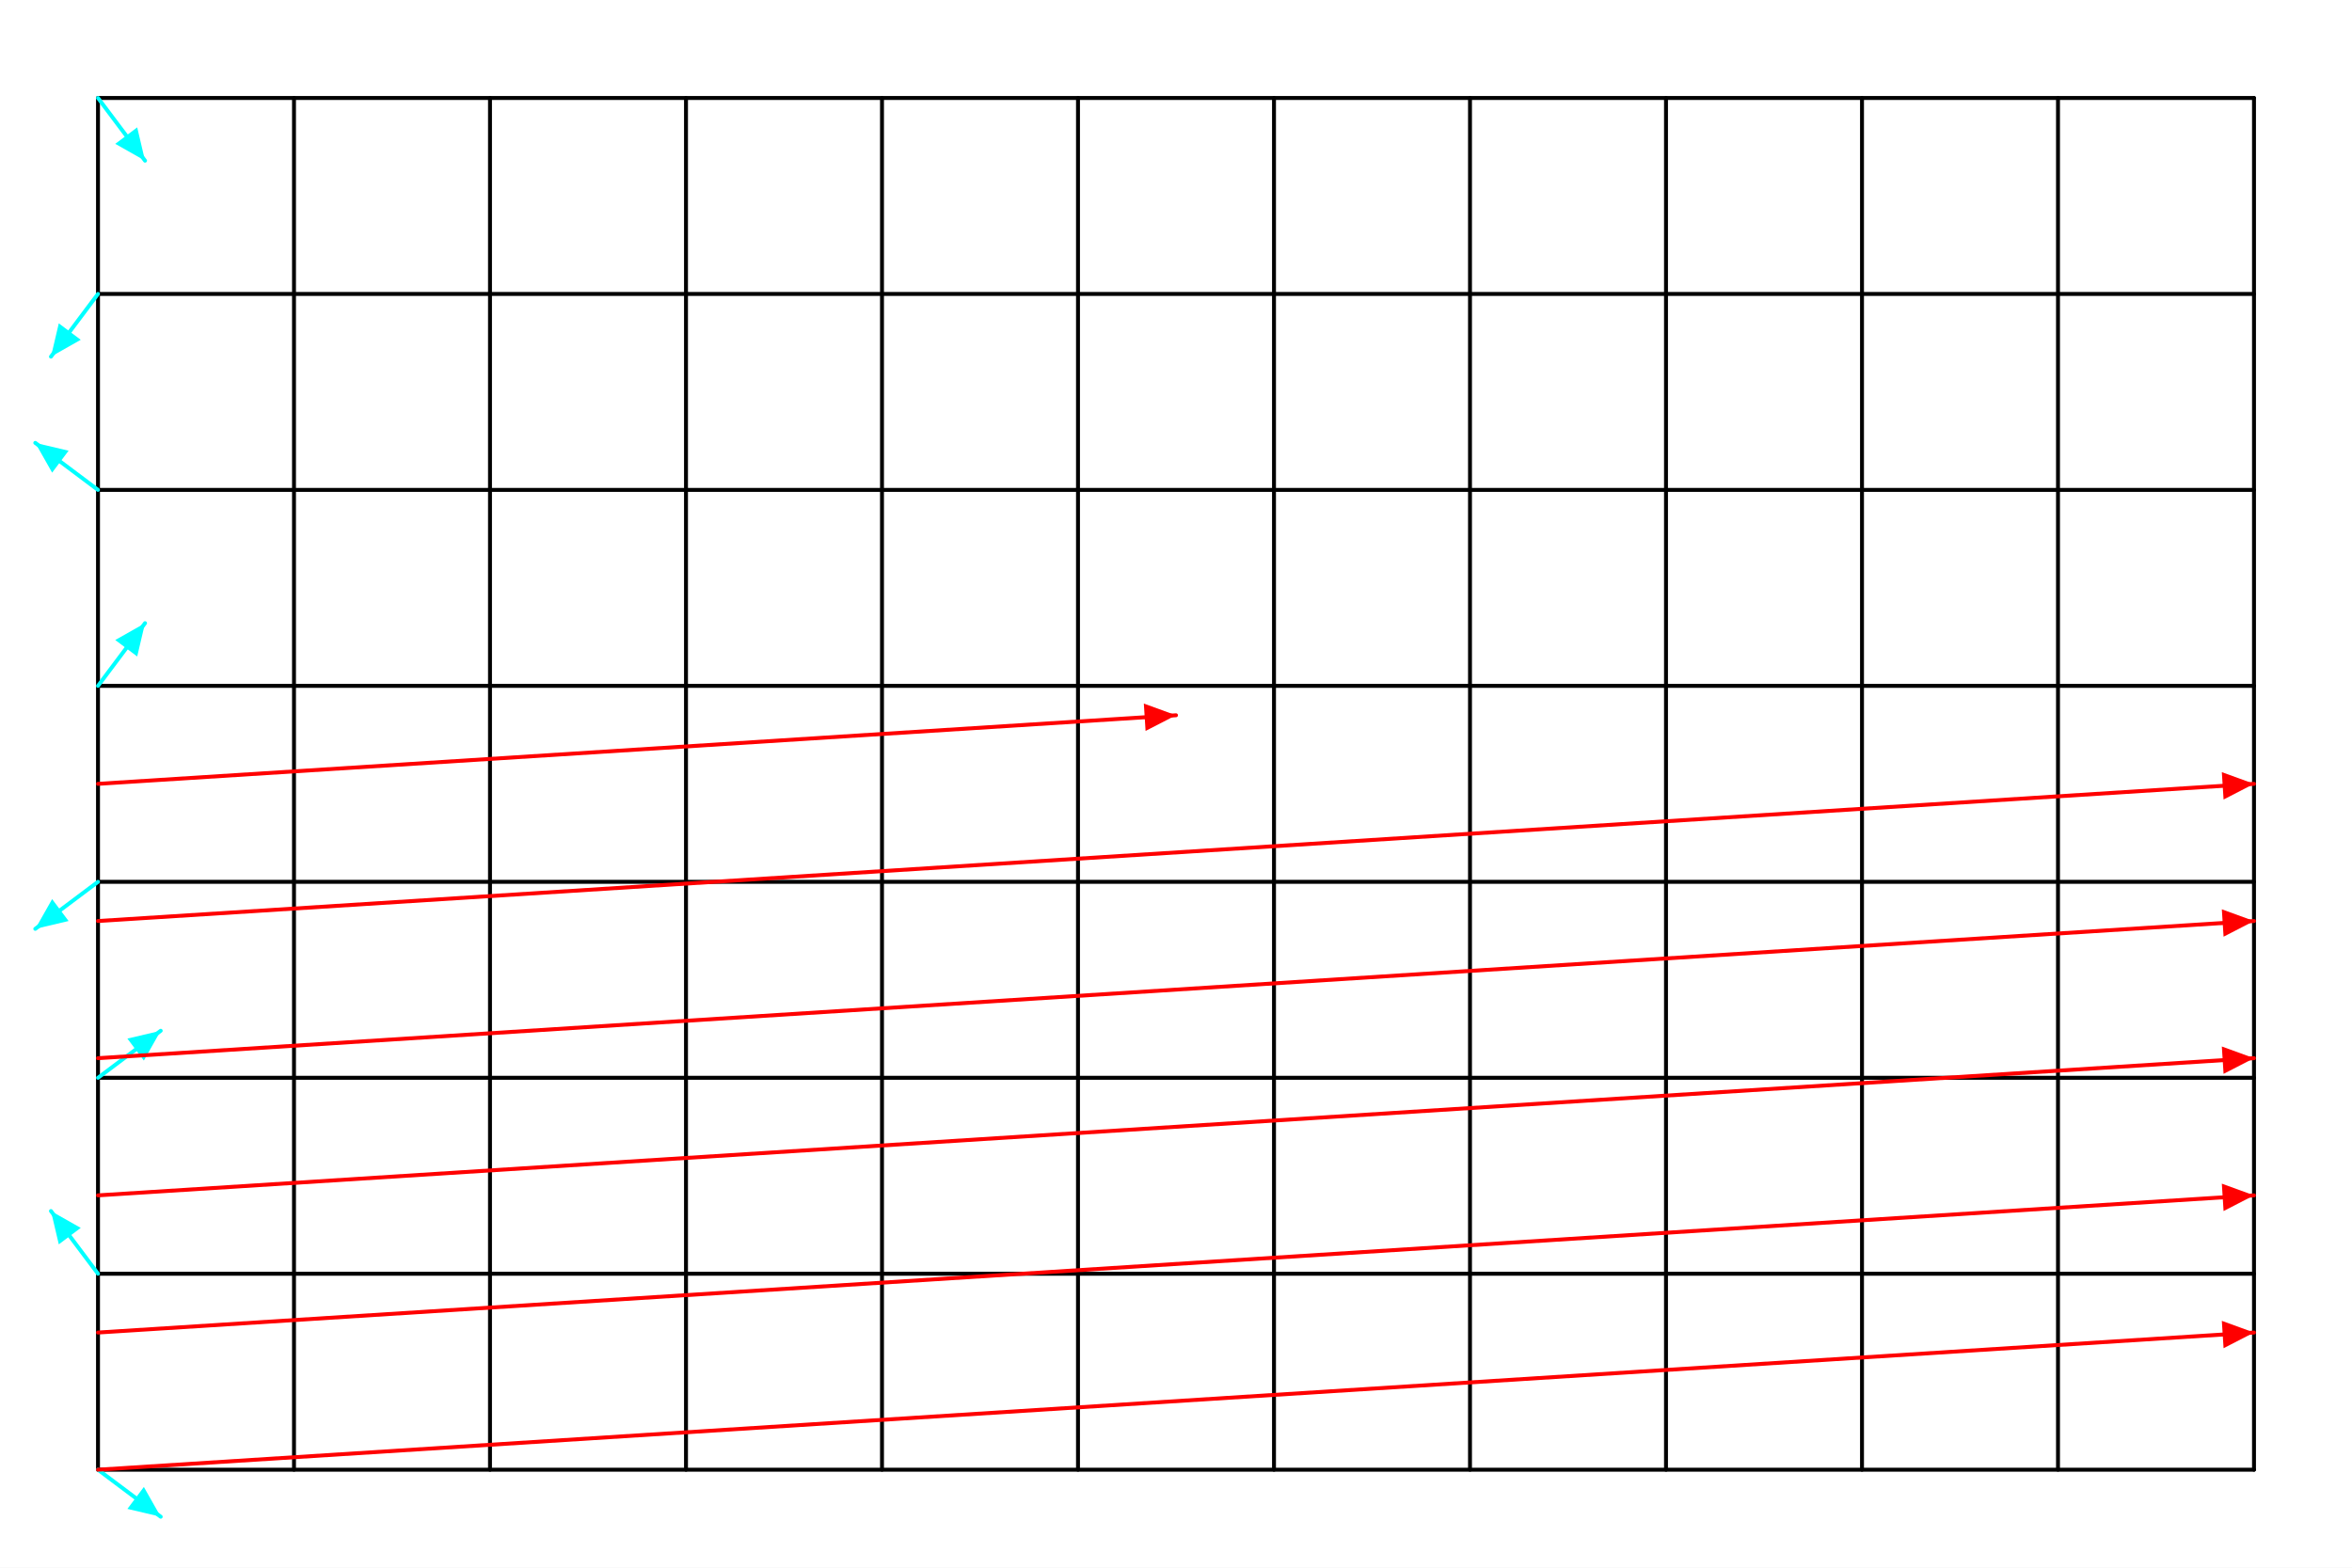
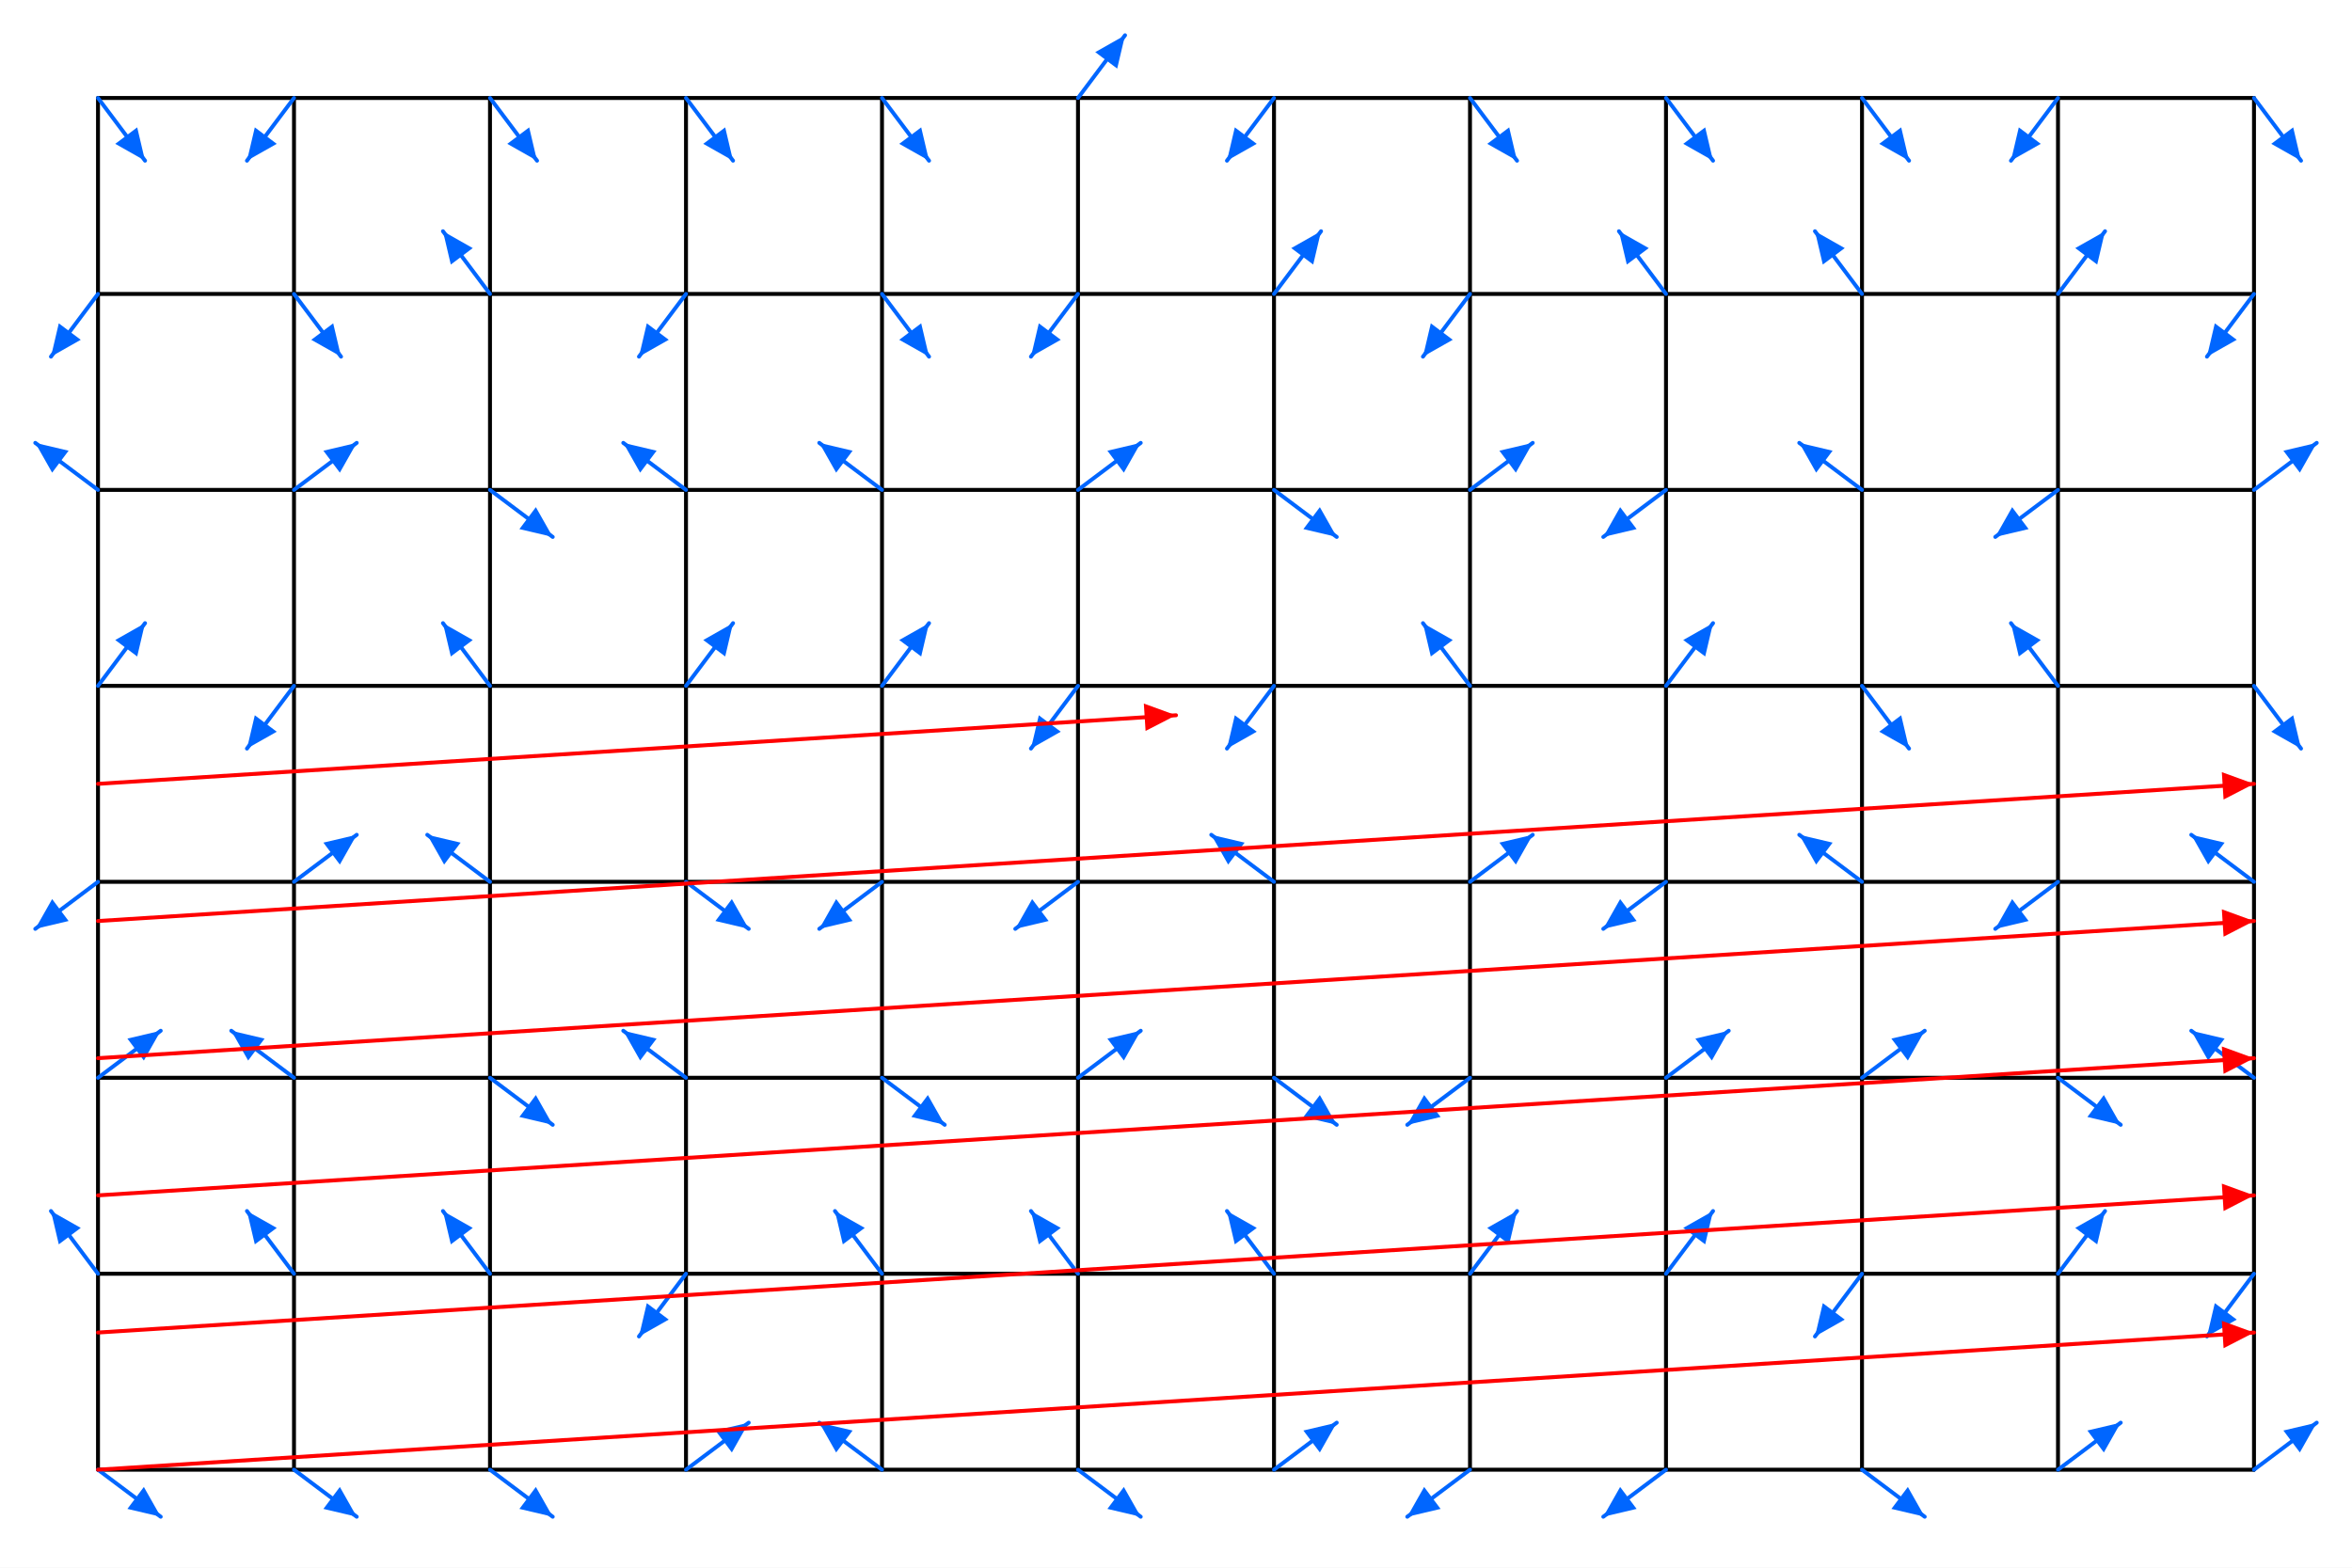
<svg xmlns="http://www.w3.org/2000/svg" version="1.0" width="600" height="400">
  <rect width="600" height="400" style="stroke:none;fill:#FFF;" />
  <defs>
    <marker id="arrowhead_red" markerWidth="8" markerHeight="7" refX="8" refY="3.5" orient="auto">
      <polygon style="fill:#F00" points="0 0, 8 3.5, 0 7" />
    </marker>
    <marker id="arrowhead_cyan" markerWidth="8" markerHeight="7" refX="8" refY="3.5" orient="auto">
-       <polygon style="fill:#0FF" points="0 0, 8 3.5, 0 7" />
+       <polygon style="fill:#06F" points="0 0, 8 3.5, 0 7" />
    </marker>
  </defs>
  <g style="fill:none;stroke-width:1;stroke-linecap:round;">
    <g style="stroke:#000">
      <path d="M25, 25l 0,350" />
      <path d="M75, 25l 0,350" />
      <path d="M125, 25l 0,350" />
      <path d="M175, 25l 0,350" />
      <path d="M225, 25l 0,350" />
      <path d="M275, 25l 0,350" />
      <path d="M325, 25l 0,350" />
      <path d="M375, 25l 0,350" />
      <path d="M425, 25l 0,350" />
      <path d="M475, 25l 0,350" />
      <path d="M525, 25l 0,350" />
      <path d="M575, 25l 0,350" />
      <path d="M25, 25l 550,0" />
      <path d="M25, 75l 550,0" />
      <path d="M25, 125l 550,0" />
      <path d="M25, 175l 550,0" />
      <path d="M25, 225l 550,0" />
      <path d="M25, 275l 550,0" />
      <path d="M25, 325l 550,0" />
      <path d="M25, 375l 550,0" />
    </g>
-     <g style="stroke:#0FF" marker-end="url(#arrowhead_cyan)">
+     <g style="stroke:#06F" marker-end="url(#arrowhead_cyan)">
      <path d="M25, 25l 12, 16" />
      <path d="M25, 75l -12, 16" />
      <path d="M25, 125l -16, -12" />
      <path d="M25, 175l 12, -16" />
      <path d="M25, 225l -16, 12" />
      <path d="M25, 275l 16, -12" />
      <path d="M25, 325l -12, -16" />
      <path d="M25, 375l 16, 12" />
+       <path d="M75, 25l -12, 16" />
+       <path d="M75, 75l 12, 16" />
+       <path d="M75, 125l 16, -12" />
+       <path d="M75, 175l -12, 16" />
+       <path d="M75, 225l 16, -12" />
+       <path d="M75, 275l -16, -12" />
+       <path d="M75, 325l -12, -16" />
+       <path d="M75, 375l 16, 12" />
+       <path d="M125, 25l 12, 16" />
+       <path d="M125, 75l -12, -16" />
+       <path d="M125, 125l 16, 12" />
+       <path d="M125, 175l -12, -16" />
+       <path d="M125, 225l -16, -12" />
+       <path d="M125, 275l 16, 12" />
+       <path d="M125, 325l -12, -16" />
+       <path d="M125, 375l 16, 12" />
+       <path d="M175, 25l 12, 16" />
+       <path d="M175, 75l -12, 16" />
+       <path d="M175, 125l -16, -12" />
+       <path d="M175, 175l 12, -16" />
+       <path d="M175, 225l 16, 12" />
+       <path d="M175, 275l -16, -12" />
+       <path d="M175, 325l -12, 16" />
+       <path d="M175, 375l 16, -12" />
+       <path d="M225, 25l 12, 16" />
+       <path d="M225, 75l 12, 16" />
+       <path d="M225, 125l -16, -12" />
+       <path d="M225, 175l 12, -16" />
+       <path d="M225, 225l -16, 12" />
+       <path d="M225, 275l 16, 12" />
+       <path d="M225, 325l -12, -16" />
+       <path d="M225, 375l -16, -12" />
+       <path d="M275, 25l 12, -16" />
+       <path d="M275, 75l -12, 16" />
+       <path d="M275, 125l 16, -12" />
+       <path d="M275, 175l -12, 16" />
+       <path d="M275, 225l -16, 12" />
+       <path d="M275, 275l 16, -12" />
+       <path d="M275, 325l -12, -16" />
+       <path d="M275, 375l 16, 12" />
+       <path d="M325, 25l -12, 16" />
+       <path d="M325, 75l 12, -16" />
+       <path d="M325, 125l 16, 12" />
+       <path d="M325, 175l -12, 16" />
+       <path d="M325, 225l -16, -12" />
+       <path d="M325, 275l 16, 12" />
+       <path d="M325, 325l -12, -16" />
+       <path d="M325, 375l 16, -12" />
+       <path d="M375, 25l 12, 16" />
+       <path d="M375, 75l -12, 16" />
+       <path d="M375, 125l 16, -12" />
+       <path d="M375, 175l -12, -16" />
+       <path d="M375, 225l 16, -12" />
+       <path d="M375, 275l -16, 12" />
+       <path d="M375, 325l 12, -16" />
+       <path d="M375, 375l -16, 12" />
+       <path d="M425, 25l 12, 16" />
+       <path d="M425, 75l -12, -16" />
+       <path d="M425, 125l -16, 12" />
+       <path d="M425, 175l 12, -16" />
+       <path d="M425, 225l -16, 12" />
+       <path d="M425, 275l 16, -12" />
+       <path d="M425, 325l 12, -16" />
+       <path d="M425, 375l -16, 12" />
+       <path d="M475, 25l 12, 16" />
+       <path d="M475, 75l -12, -16" />
+       <path d="M475, 125l -16, -12" />
+       <path d="M475, 175l 12, 16" />
+       <path d="M475, 225l -16, -12" />
+       <path d="M475, 275l 16, -12" />
+       <path d="M475, 325l -12, 16" />
+       <path d="M475, 375l 16, 12" />
+       <path d="M525, 25l -12, 16" />
+       <path d="M525, 75l 12, -16" />
+       <path d="M525, 125l -16, 12" />
+       <path d="M525, 175l -12, -16" />
+       <path d="M525, 225l -16, 12" />
+       <path d="M525, 275l 16, 12" />
+       <path d="M525, 325l 12, -16" />
+       <path d="M525, 375l 16, -12" />
+       <path d="M575, 25l 12, 16" />
+       <path d="M575, 75l -12, 16" />
+       <path d="M575, 125l 16, -12" />
+       <path d="M575, 175l 12, 16" />
+       <path d="M575, 225l -16, -12" />
+       <path d="M575, 275l -16, -12" />
+       <path d="M575, 325l -12, 16" />
+       <path d="M575, 375l 16, -12" />
    </g>
    <g style="stroke:#F00" marker-end="url(#arrowhead_red)">
      <path d="M25, 375L 575, 340" />
      <path d="M25, 340L 575, 305" />
      <path d="M25, 305L 575, 270" />
      <path d="M25, 270L 575, 235" />
      <path d="M25, 235L 575, 200" />
      <path d="M25, 200L 300, 182.5" />
    </g>
  </g>
</svg>
